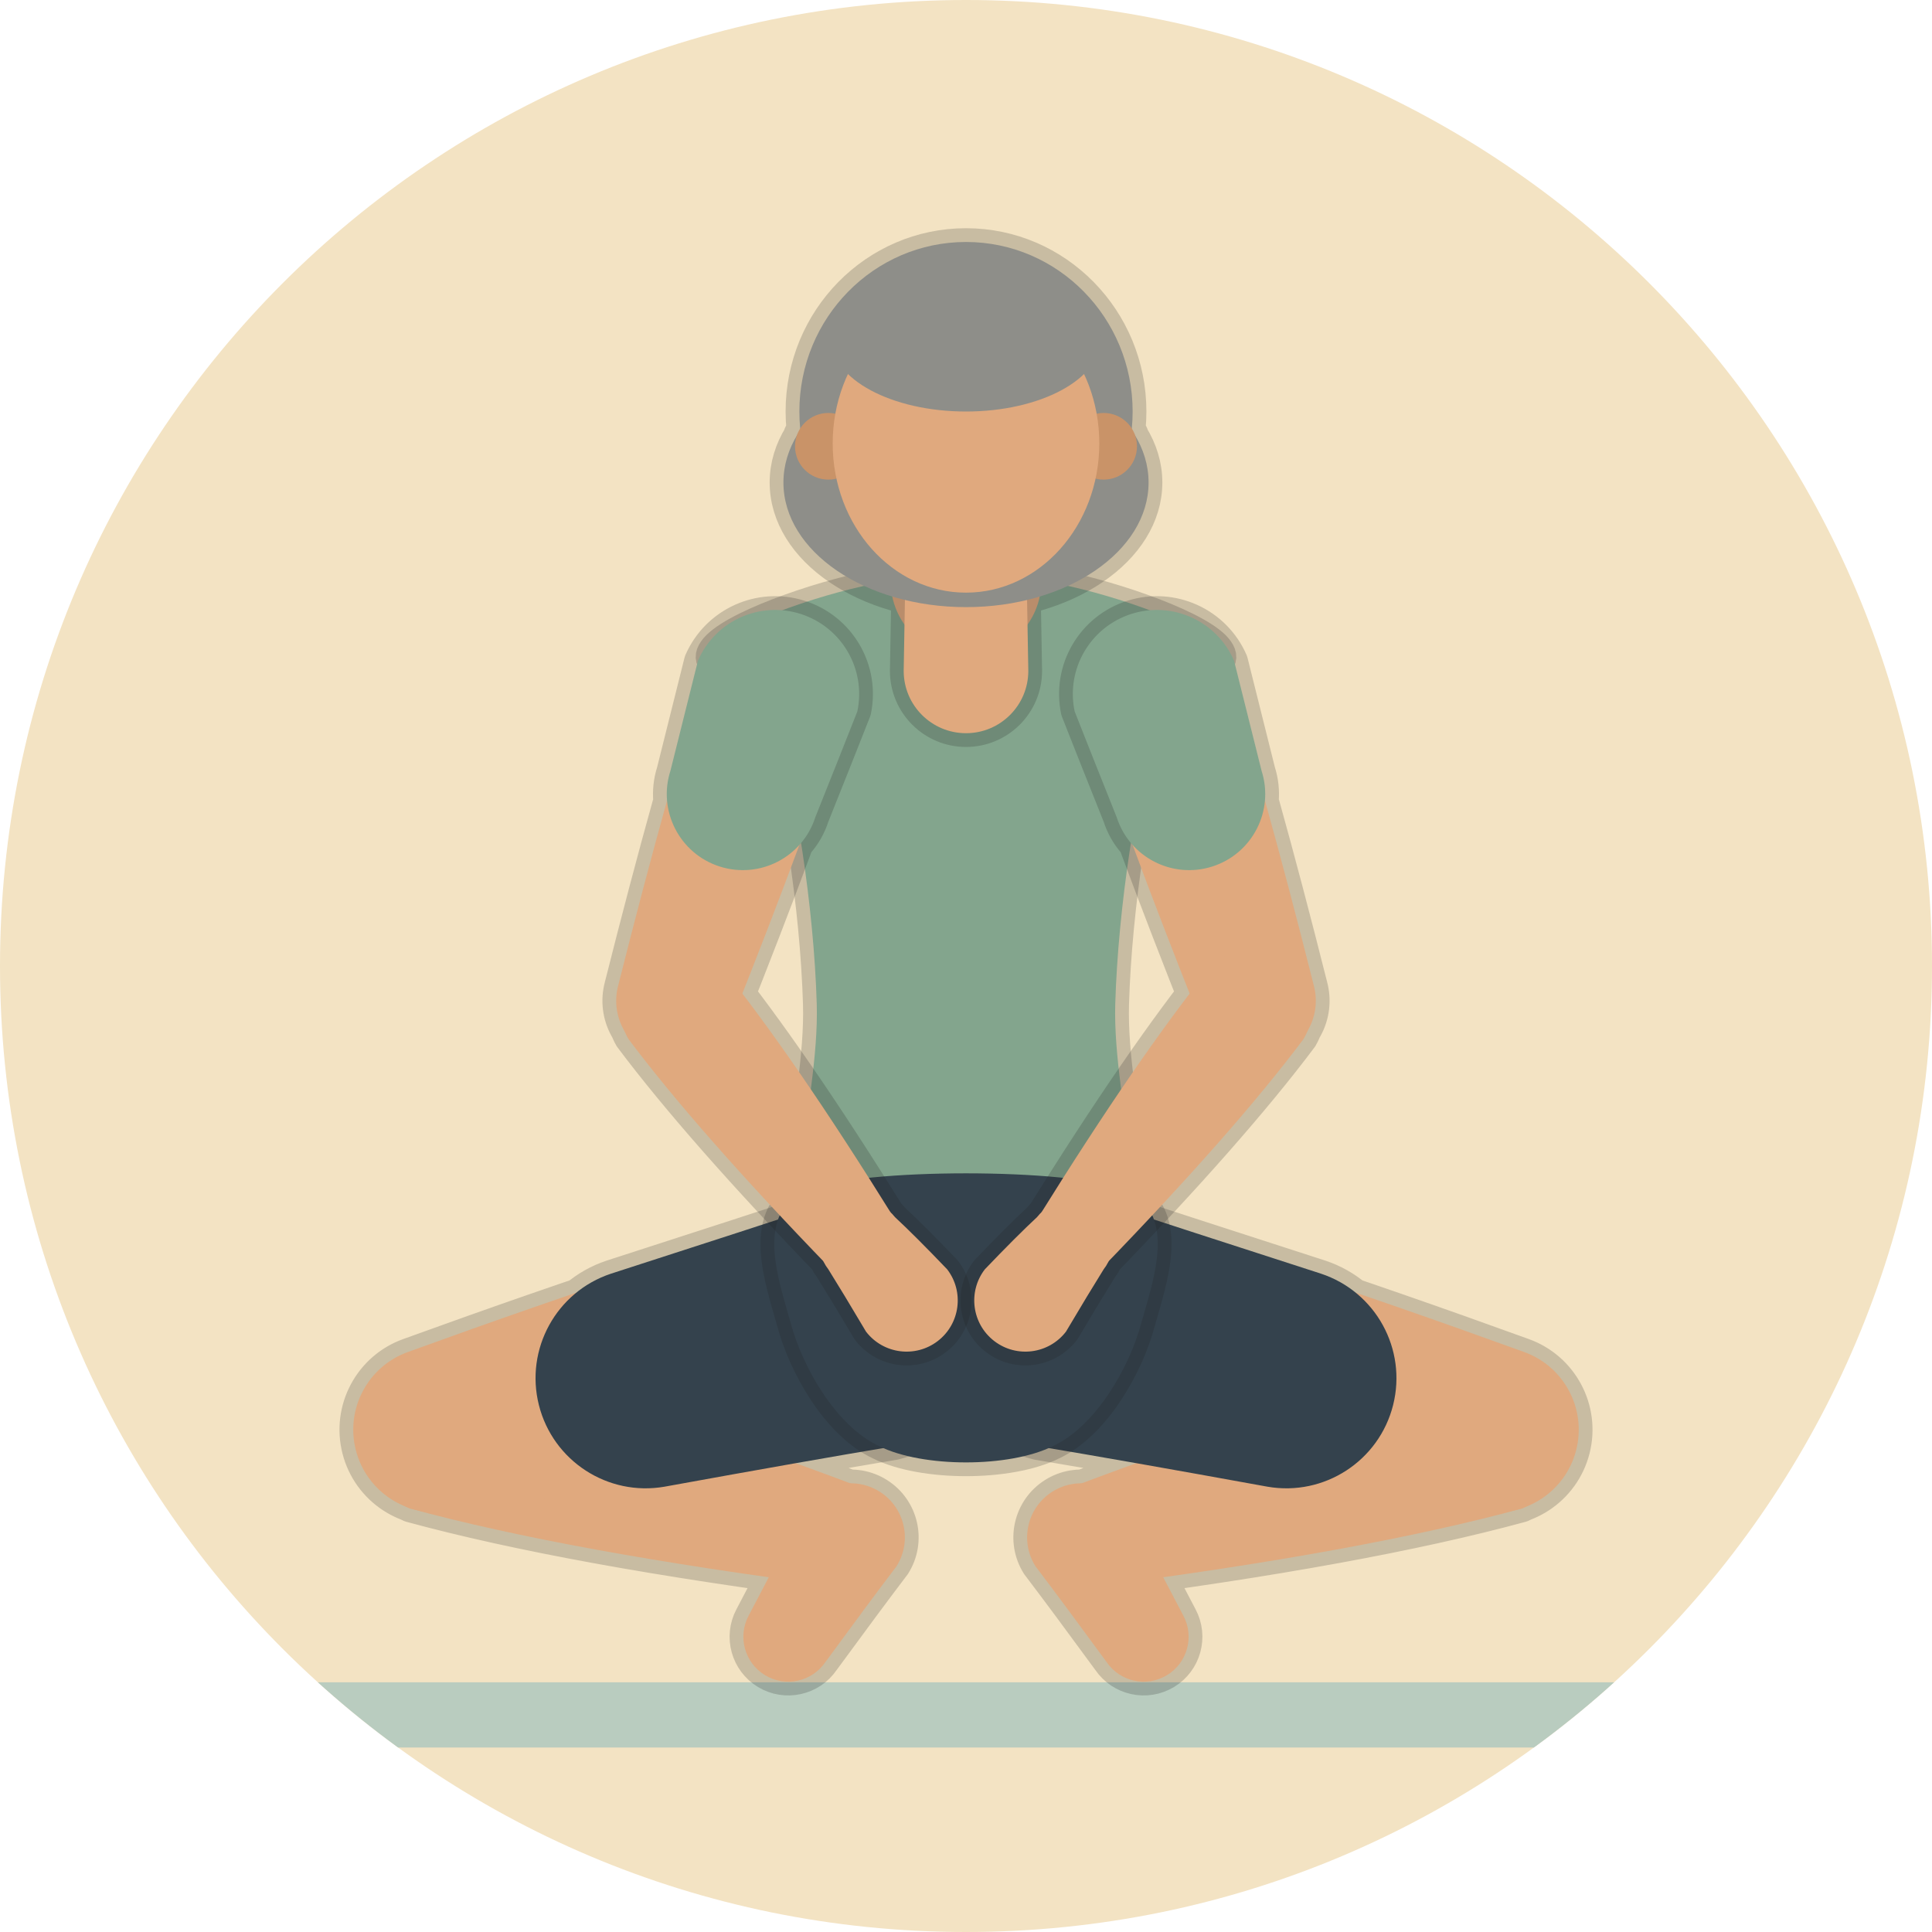
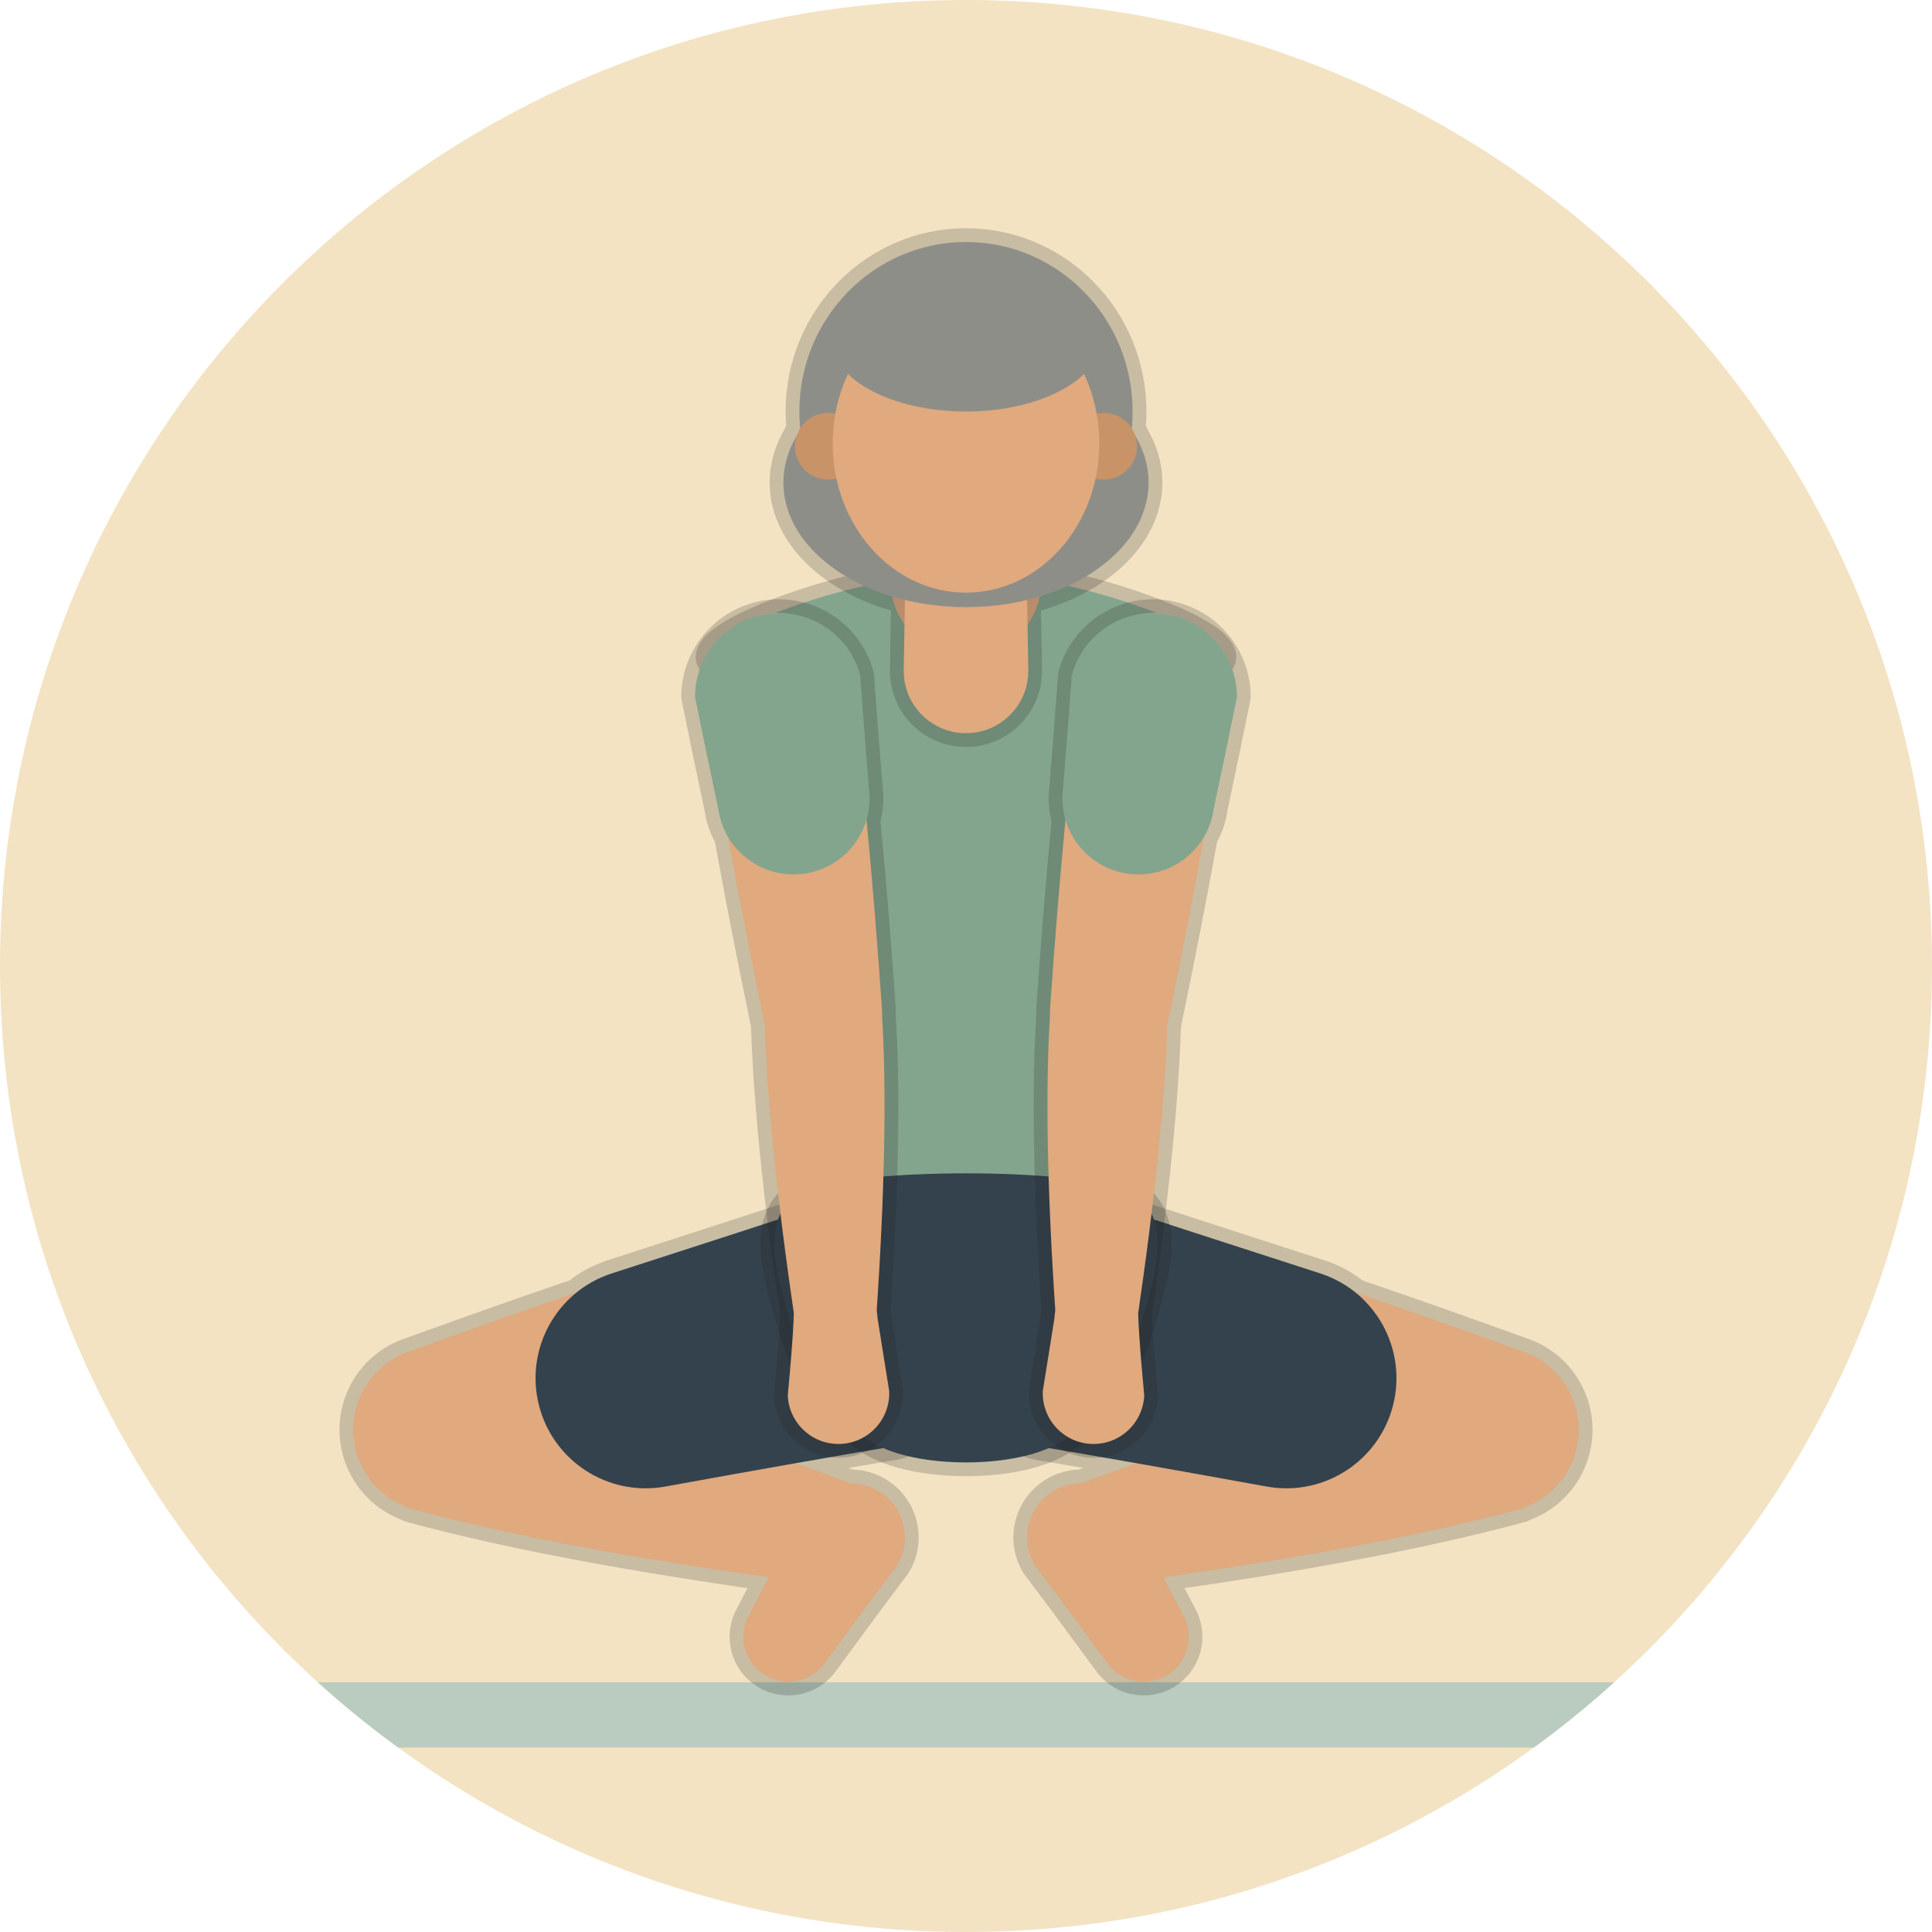
<svg xmlns="http://www.w3.org/2000/svg" viewBox="0 0 200 200" width="400" height="400" role="img" aria-label="Seated figure facing forward with soles together, knees open to the sides and hands at the feet.">
  <circle cx="100" cy="100" r="100" fill="#F3E3C3" />
  <clipPath id="c4aaf02">
    <circle cx="100" cy="100" r="100" />
  </clipPath>
  <g clip-path="url(#c4aaf02)">
    <g transform="translate(100.0 174.9) scale(1.500)">
      <rect x="-52.579" y="-0.5" width="105.158" height="4.5" rx="2.2" fill="#B9CCBF" />
      <g>
        <path d="M-38.4 -12.5Q-27.4 -9.5 -8.8 -7.1A3.5 3.5 0 0 0 -7.1 -13.9Q-24.6 -20.5 -35.8 -23.0A5.5 5.5 0 0 0 -38.4 -12.5ZM-8.9 -33.0Q-20.3 -29.9 -38.5 -23.3A5.7 5.7 0 0 0 -35.7 -12.3Q-16.6 -14.9 -5.1 -17.5A8.0 8.0 0 0 0 -8.9 -33.0ZM-9.1 -33.7Q-14.9 -31.8 -24.5 -28.7A7.6 7.6 0 0 0 -20.8 -14.0Q-10.9 -15.8 -4.9 -16.8A8.7 8.7 0 0 0 -9.1 -33.7ZM-11.1 -12.5Q-12.6 -9.7 -15.0 -5.1A3.1 3.1 0 0 0 -9.7 -1.9Q-6.7 -6.0 -4.8 -8.5A3.7 3.7 0 0 0 -11.1 -12.5Z" fill="#1E1F1D" stroke="#1E1F1D" stroke-width="1.9" stroke-linejoin="round" opacity="0.2" />
        <path d="M-38.4 -12.5Q-27.4 -9.5 -8.8 -7.1A3.5 3.5 0 0 0 -7.1 -13.9Q-24.6 -20.5 -35.8 -23.0A5.5 5.5 0 0 0 -38.4 -12.5Z" fill="#E0A97E" />
        <path d="M-8.9 -33.0Q-20.3 -29.9 -38.5 -23.3A5.7 5.7 0 0 0 -35.7 -12.3Q-16.6 -14.9 -5.1 -17.5A8.0 8.0 0 0 0 -8.9 -33.0Z" fill="#E0A97E" />
        <path d="M-9.1 -33.7Q-14.9 -31.8 -24.5 -28.7A7.6 7.6 0 0 0 -20.8 -14.0Q-10.9 -15.8 -4.9 -16.8A8.7 8.7 0 0 0 -9.1 -33.7Z" fill="#34424D" />
        <path d="M-11.1 -12.5Q-12.6 -9.7 -15.0 -5.1A3.1 3.1 0 0 0 -9.7 -1.9Q-6.7 -6.0 -4.8 -8.5A3.7 3.7 0 0 0 -11.1 -12.5Z" fill="#E0A97E" />
      </g>
      <g>
        <path d="M35.8 -23.0Q24.6 -20.5 7.1 -13.9A3.5 3.5 0 0 0 8.8 -7.1Q27.4 -9.5 38.4 -12.5A5.5 5.5 0 0 0 35.8 -23.0ZM5.1 -17.5Q16.6 -14.9 35.7 -12.3A5.7 5.7 0 0 0 38.5 -23.3Q20.3 -29.9 8.9 -33.0A8.0 8.0 0 0 0 5.1 -17.5ZM4.9 -16.8Q10.9 -15.8 20.8 -14.0A7.6 7.6 0 0 0 24.5 -28.7Q14.9 -31.8 9.1 -33.7A8.7 8.7 0 0 0 4.9 -16.8ZM4.8 -8.5Q6.7 -6.0 9.7 -1.9A3.1 3.1 0 0 0 15.0 -5.1Q12.6 -9.7 11.1 -12.5A3.7 3.7 0 0 0 4.8 -8.5Z" fill="#1E1F1D" stroke="#1E1F1D" stroke-width="1.9" stroke-linejoin="round" opacity="0.2" />
        <path d="M35.8 -23.0Q24.6 -20.5 7.1 -13.9A3.5 3.5 0 0 0 8.8 -7.1Q27.4 -9.5 38.4 -12.5A5.5 5.5 0 0 0 35.8 -23.0Z" fill="#E0A97E" />
        <path d="M5.1 -17.5Q16.6 -14.9 35.7 -12.3A5.7 5.7 0 0 0 38.5 -23.3Q20.3 -29.9 8.9 -33.0A8.0 8.0 0 0 0 5.1 -17.5Z" fill="#E0A97E" />
        <path d="M4.9 -16.8Q10.9 -15.8 20.8 -14.0A7.6 7.6 0 0 0 24.5 -28.7Q14.9 -31.8 9.1 -33.7A8.7 8.7 0 0 0 4.9 -16.8Z" fill="#34424D" />
        <path d="M4.8 -8.5Q6.7 -6.0 9.7 -1.9A3.1 3.1 0 0 0 15.0 -5.1Q12.6 -9.7 11.1 -12.5A3.7 3.7 0 0 0 4.8 -8.5Z" fill="#E0A97E" />
      </g>
      <g>
        <path d="M-11.8 -25.3C-13.5 -29.8 -10.1 -40.4 -10.3 -47.3C-10.5 -54.1 -11.8 -62.2 -13.1 -66.3C-14.3 -70.3 -18.7 -70.1 -17.5 -71.8C-16.4 -73.4 -10.4 -75.5 -6.4 -76.3C-2.4 -77.0 2.4 -77.0 6.4 -76.3C10.4 -75.5 16.4 -73.4 17.5 -71.8C18.7 -70.1 14.3 -70.3 13.1 -66.3C11.8 -62.2 10.5 -54.1 10.3 -47.3C10.1 -40.4 13.5 -29.8 11.8 -25.3C10.1 -20.8 3.9 -20.3 -0.0 -20.3C-3.9 -20.3 -10.1 -20.8 -11.8 -25.3ZM-12.1 -25.3C-12.9 -28.2 -14.7 -33.0 -10.9 -34.5C-7.1 -36.0 7.1 -36.0 10.9 -34.5C14.7 -33.0 12.9 -28.2 12.1 -25.3C11.3 -22.3 9.0 -18.2 6.0 -16.8C3.0 -15.3 -3.0 -15.3 -6.0 -16.8C-9.0 -18.2 -11.3 -22.3 -12.1 -25.3ZM0.0 -71.3A5.2 5.2 0.0 1 0 0.0 -81.7A5.2 5.2 0.0 1 0 0.0 -71.3Z" fill="#1E1F1D" stroke="#1E1F1D" stroke-width="1.9" stroke-linejoin="round" opacity="0.2" />
        <path d="M-11.8 -25.3C-13.5 -29.8 -10.1 -40.4 -10.3 -47.3C-10.5 -54.1 -11.8 -62.2 -13.1 -66.3C-14.3 -70.3 -18.7 -70.1 -17.5 -71.8C-16.4 -73.4 -10.4 -75.5 -6.4 -76.3C-2.4 -77.0 2.4 -77.0 6.4 -76.3C10.4 -75.5 16.4 -73.4 17.5 -71.8C18.7 -70.1 14.3 -70.3 13.1 -66.3C11.8 -62.2 10.5 -54.1 10.3 -47.3C10.1 -40.4 13.5 -29.8 11.8 -25.3C10.1 -20.8 3.9 -20.3 -0.0 -20.3C-3.9 -20.3 -10.1 -20.8 -11.8 -25.3Z" fill="#83A58D" />
        <path d="M-12.1 -25.3C-12.9 -28.2 -14.7 -33.0 -10.9 -34.5C-7.1 -36.0 7.1 -36.0 10.9 -34.5C14.7 -33.0 12.9 -28.2 12.1 -25.3C11.3 -22.3 9.0 -18.2 6.0 -16.8C3.0 -15.3 -3.0 -15.3 -6.0 -16.8C-9.0 -18.2 -11.3 -22.3 -12.1 -25.3Z" fill="#34424D" />
        <path d="M0.0 -71.3A5.2 5.2 0.0 1 0 0.0 -81.7A5.2 5.2 0.0 1 0 0.0 -71.3Z" fill="#E0A97E" />
      </g>
      <g>
-         <path d="M-17.8 -70.8Q-20.5 -62.5 -24.0 -48.6A4.1 4.1 0 0 0 -16.2 -46.1Q-10.9 -59.4 -8.2 -67.7A5.0 5.0 0 0 0 -17.8 -70.8ZM-18.5 -71.0Q-19.2 -68.2 -20.4 -63.4A5.2 5.2 0 0 0 -10.4 -60.2Q-8.6 -64.7 -7.5 -67.5A5.8 5.8 0 0 0 -18.5 -71.0ZM-23.3 -44.9Q-18.5 -38.5 -9.4 -29.1A2.8 2.8 0 0 0 -5.0 -32.6Q-11.9 -43.7 -16.9 -49.9A4.1 4.1 0 0 0 -23.3 -44.9ZM-9.5 -29.0Q-8.5 -27.4 -6.9 -24.7A3.5 3.5 0 0 0 -1.3 -29.0Q-3.5 -31.3 -4.9 -32.6A2.9 2.9 0 0 0 -9.5 -29.0Z" fill="#1E1F1D" stroke="#1E1F1D" stroke-width="1.9" stroke-linejoin="round" opacity="0.2" />
-         <path d="M-17.8 -70.8Q-20.5 -62.5 -24.0 -48.6A4.1 4.1 0 0 0 -16.2 -46.1Q-10.9 -59.4 -8.2 -67.7A5.0 5.0 0 0 0 -17.8 -70.8Z" fill="#E0A97E" />
-         <path d="M-18.5 -71.0Q-19.2 -68.2 -20.4 -63.4A5.2 5.2 0 0 0 -10.4 -60.2Q-8.6 -64.7 -7.5 -67.5A5.8 5.8 0 0 0 -18.5 -71.0Z" fill="#83A58D" />
-         <path d="M-23.3 -44.9Q-18.5 -38.5 -9.4 -29.1A2.8 2.8 0 0 0 -5.0 -32.6Q-11.9 -43.7 -16.9 -49.9A4.1 4.1 0 0 0 -23.3 -44.9Z" fill="#E0A97E" />
-         <path d="M-9.5 -29.0Q-8.5 -27.4 -6.9 -24.7A3.5 3.5 0 0 0 -1.3 -29.0Q-3.5 -31.3 -4.9 -32.6A2.9 2.9 0 0 0 -9.5 -29.0Z" fill="#E0A97E" />
+         <path d="M-18.0 -68.6Q-16.8 -59.9 -13.9 -45.9A4.1 4.1 0 0 0 -5.8 -47.0Q-6.8 -61.3 -8.0 -69.9A5.0 5.0 0 0 0 -18.0 -68.6ZM-18.7 -68.5Q-18.1 -65.5 -17.1 -60.8A5.2 5.2 0 0 0 -6.7 -62.2Q-7.1 -67.1 -7.3 -70.0A5.8 5.8 0 0 0 -18.7 -68.5ZM-13.9 -46.3Q-13.7 -38.3 -11.8 -25.4A2.8 2.8 0 0 0 -6.2 -25.6Q-5.3 -38.7 -5.8 -46.6A4.1 4.1 0 0 0 -13.9 -46.3ZM-11.9 -25.4Q-12.0 -23.5 -12.3 -20.3A3.5 3.5 0 0 0 -5.3 -20.6Q-5.8 -23.7 -6.1 -25.6A2.9 2.9 0 0 0 -11.9 -25.4Z" fill="#1E1F1D" stroke="#1E1F1D" stroke-width="1.9" stroke-linejoin="round" opacity="0.2" />
+         <path d="M-18.0 -68.6Q-16.8 -59.9 -13.9 -45.9A4.1 4.1 0 0 0 -5.8 -47.0Q-6.8 -61.3 -8.0 -69.9A5.0 5.0 0 0 0 -18.0 -68.6Z" fill="#E0A97E" />
+         <path d="M-18.7 -68.5Q-18.1 -65.5 -17.1 -60.8A5.2 5.2 0 0 0 -6.7 -62.2Q-7.1 -67.1 -7.3 -70.0A5.8 5.8 0 0 0 -18.7 -68.5Z" fill="#83A58D" />
+         <path d="M-13.9 -46.3Q-13.7 -38.3 -11.8 -25.4A2.8 2.8 0 0 0 -6.2 -25.6Q-5.3 -38.7 -5.8 -46.6A4.1 4.1 0 0 0 -13.9 -46.3Z" fill="#E0A97E" />
+         <path d="M-11.9 -25.4Q-12.0 -23.5 -12.3 -20.3A3.5 3.5 0 0 0 -5.3 -20.6Q-5.8 -23.7 -6.1 -25.6A2.9 2.9 0 0 0 -11.9 -25.4Z" fill="#E0A97E" />
      </g>
      <g>
-         <path d="M8.2 -67.7Q10.9 -59.4 16.2 -46.1A4.1 4.1 0 0 0 24.0 -48.6Q20.5 -62.5 17.8 -70.8A5.0 5.0 0 0 0 8.2 -67.7ZM7.5 -67.5Q8.6 -64.7 10.4 -60.2A5.2 5.2 0 0 0 20.4 -63.4Q19.2 -68.2 18.5 -71.0A5.8 5.8 0 0 0 7.5 -67.5ZM16.9 -49.9Q11.9 -43.7 5.0 -32.6A2.8 2.8 0 0 0 9.4 -29.1Q18.5 -38.5 23.3 -44.9A4.1 4.1 0 0 0 16.9 -49.9ZM4.9 -32.6Q3.5 -31.3 1.3 -29.0A3.5 3.5 0 0 0 6.9 -24.7Q8.5 -27.4 9.5 -29.0A2.9 2.9 0 0 0 4.9 -32.6Z" fill="#1E1F1D" stroke="#1E1F1D" stroke-width="1.9" stroke-linejoin="round" opacity="0.2" />
-         <path d="M8.2 -67.7Q10.9 -59.4 16.2 -46.1A4.1 4.1 0 0 0 24.0 -48.6Q20.5 -62.5 17.8 -70.8A5.0 5.0 0 0 0 8.2 -67.7Z" fill="#E0A97E" />
-         <path d="M7.5 -67.5Q8.6 -64.7 10.4 -60.2A5.2 5.2 0 0 0 20.4 -63.4Q19.2 -68.2 18.5 -71.0A5.8 5.8 0 0 0 7.5 -67.5Z" fill="#83A58D" />
-         <path d="M16.9 -49.9Q11.9 -43.7 5.0 -32.6A2.8 2.8 0 0 0 9.4 -29.1Q18.5 -38.5 23.3 -44.9A4.1 4.1 0 0 0 16.9 -49.9Z" fill="#E0A97E" />
-         <path d="M4.9 -32.6Q3.5 -31.3 1.3 -29.0A3.5 3.5 0 0 0 6.9 -24.7Q8.5 -27.4 9.5 -29.0A2.9 2.9 0 0 0 4.9 -32.6Z" fill="#E0A97E" />
+         <path d="M8.0 -69.9Q6.8 -61.3 5.8 -47.0A4.1 4.1 0 0 0 13.9 -45.9Q16.8 -59.9 18.0 -68.6A5.0 5.0 0 0 0 8.0 -69.9ZM7.3 -70.0Q7.1 -67.1 6.7 -62.2A5.2 5.2 0 0 0 17.1 -60.8Q18.1 -65.5 18.7 -68.5A5.8 5.8 0 0 0 7.3 -70.0ZM5.8 -46.6Q5.3 -38.7 6.2 -25.6A2.8 2.8 0 0 0 11.8 -25.4Q13.7 -38.3 13.9 -46.3A4.1 4.1 0 0 0 5.8 -46.6ZM6.1 -25.6Q5.8 -23.7 5.3 -20.6A3.5 3.5 0 0 0 12.3 -20.3Q12.0 -23.5 11.9 -25.4A2.9 2.9 0 0 0 6.1 -25.6Z" fill="#1E1F1D" stroke="#1E1F1D" stroke-width="1.9" stroke-linejoin="round" opacity="0.2" />
+         <path d="M8.0 -69.9Q6.8 -61.3 5.8 -47.0A4.1 4.1 0 0 0 13.9 -45.9Q16.8 -59.9 18.0 -68.6A5.0 5.0 0 0 0 8.0 -69.9Z" fill="#E0A97E" />
+         <path d="M7.3 -70.0Q7.1 -67.1 6.7 -62.2A5.2 5.2 0 0 0 17.1 -60.8Q18.1 -65.5 18.7 -68.5A5.8 5.8 0 0 0 7.3 -70.0Z" fill="#83A58D" />
+         <path d="M5.8 -46.6Q5.3 -38.7 6.2 -25.6A2.8 2.8 0 0 0 11.8 -25.4Q13.7 -38.3 13.9 -46.3A4.1 4.1 0 0 0 5.8 -46.6Z" fill="#E0A97E" />
+         <path d="M6.1 -25.6Q5.8 -23.7 5.3 -20.6A3.5 3.5 0 0 0 12.3 -20.3Q12.0 -23.5 11.9 -25.4A2.9 2.9 0 0 0 6.1 -25.6Z" fill="#E0A97E" />
      </g>
      <g>
        <path d="M4.3 -70.3Q4.2 -76.5 4.0 -86.8A4.0 4.0 0 0 0 -4.0 -86.8Q-4.2 -76.5 -4.3 -70.3A4.3 4.3 0 0 0 4.3 -70.3ZM0.0 -76.5A11.5 11.7 0.0 1 0 0.0 -99.9A11.5 11.7 0.0 1 0 0.0 -76.5ZM0.0 -74.7A12.6 8.6 0.0 1 0 0.0 -91.9A12.6 8.6 0.0 1 0 0.0 -74.7ZM9.5 -83.5A2.3 2.3 0.0 1 0 9.5 -88.1A2.3 2.3 0.0 1 0 9.5 -83.5ZM-9.5 -83.5A2.3 2.3 0.0 1 0 -9.5 -88.1A2.3 2.3 0.0 1 0 -9.5 -83.5ZM0.0 -75.7A9.2 10.3 0.0 1 0 0.0 -96.3A9.2 10.3 0.0 1 0 0.0 -75.7ZM0.0 -88.2A9.3 5.0 0.0 1 0 0.0 -98.2A9.3 5.0 0.0 1 0 0.0 -88.2Z" fill="#1E1F1D" stroke="#1E1F1D" stroke-width="1.9" stroke-linejoin="round" opacity="0.2" />
        <path d="M4.3 -70.3Q4.2 -76.5 4.0 -86.8A4.0 4.0 0 0 0 -4.0 -86.8Q-4.2 -76.5 -4.3 -70.3A4.3 4.3 0 0 0 4.3 -70.3Z" fill="#E0A97E" />
        <path d="M0.0 -76.5A11.5 11.7 0.0 1 0 0.0 -99.9A11.5 11.7 0.0 1 0 0.0 -76.5Z" fill="#8E8E89" />
        <path d="M0.0 -74.7A12.6 8.6 0.0 1 0 0.0 -91.9A12.6 8.6 0.0 1 0 0.0 -74.7Z" fill="#8E8E89" />
        <path d="M9.5 -83.5A2.3 2.3 0.0 1 0 9.5 -88.1A2.3 2.3 0.0 1 0 9.5 -83.5Z" fill="#C99368" />
        <path d="M-9.5 -83.5A2.3 2.3 0.0 1 0 -9.5 -88.1A2.3 2.3 0.0 1 0 -9.5 -83.5Z" fill="#C99368" />
        <path d="M0.0 -75.7A9.2 10.3 0.0 1 0 0.0 -96.3A9.2 10.3 0.0 1 0 0.0 -75.7Z" fill="#E0A97E" />
        <path d="M0.0 -88.2A9.3 5.0 0.0 1 0 0.0 -98.2A9.3 5.0 0.0 1 0 0.0 -88.2Z" fill="#8E8E89" />
      </g>
    </g>
  </g>
</svg>
